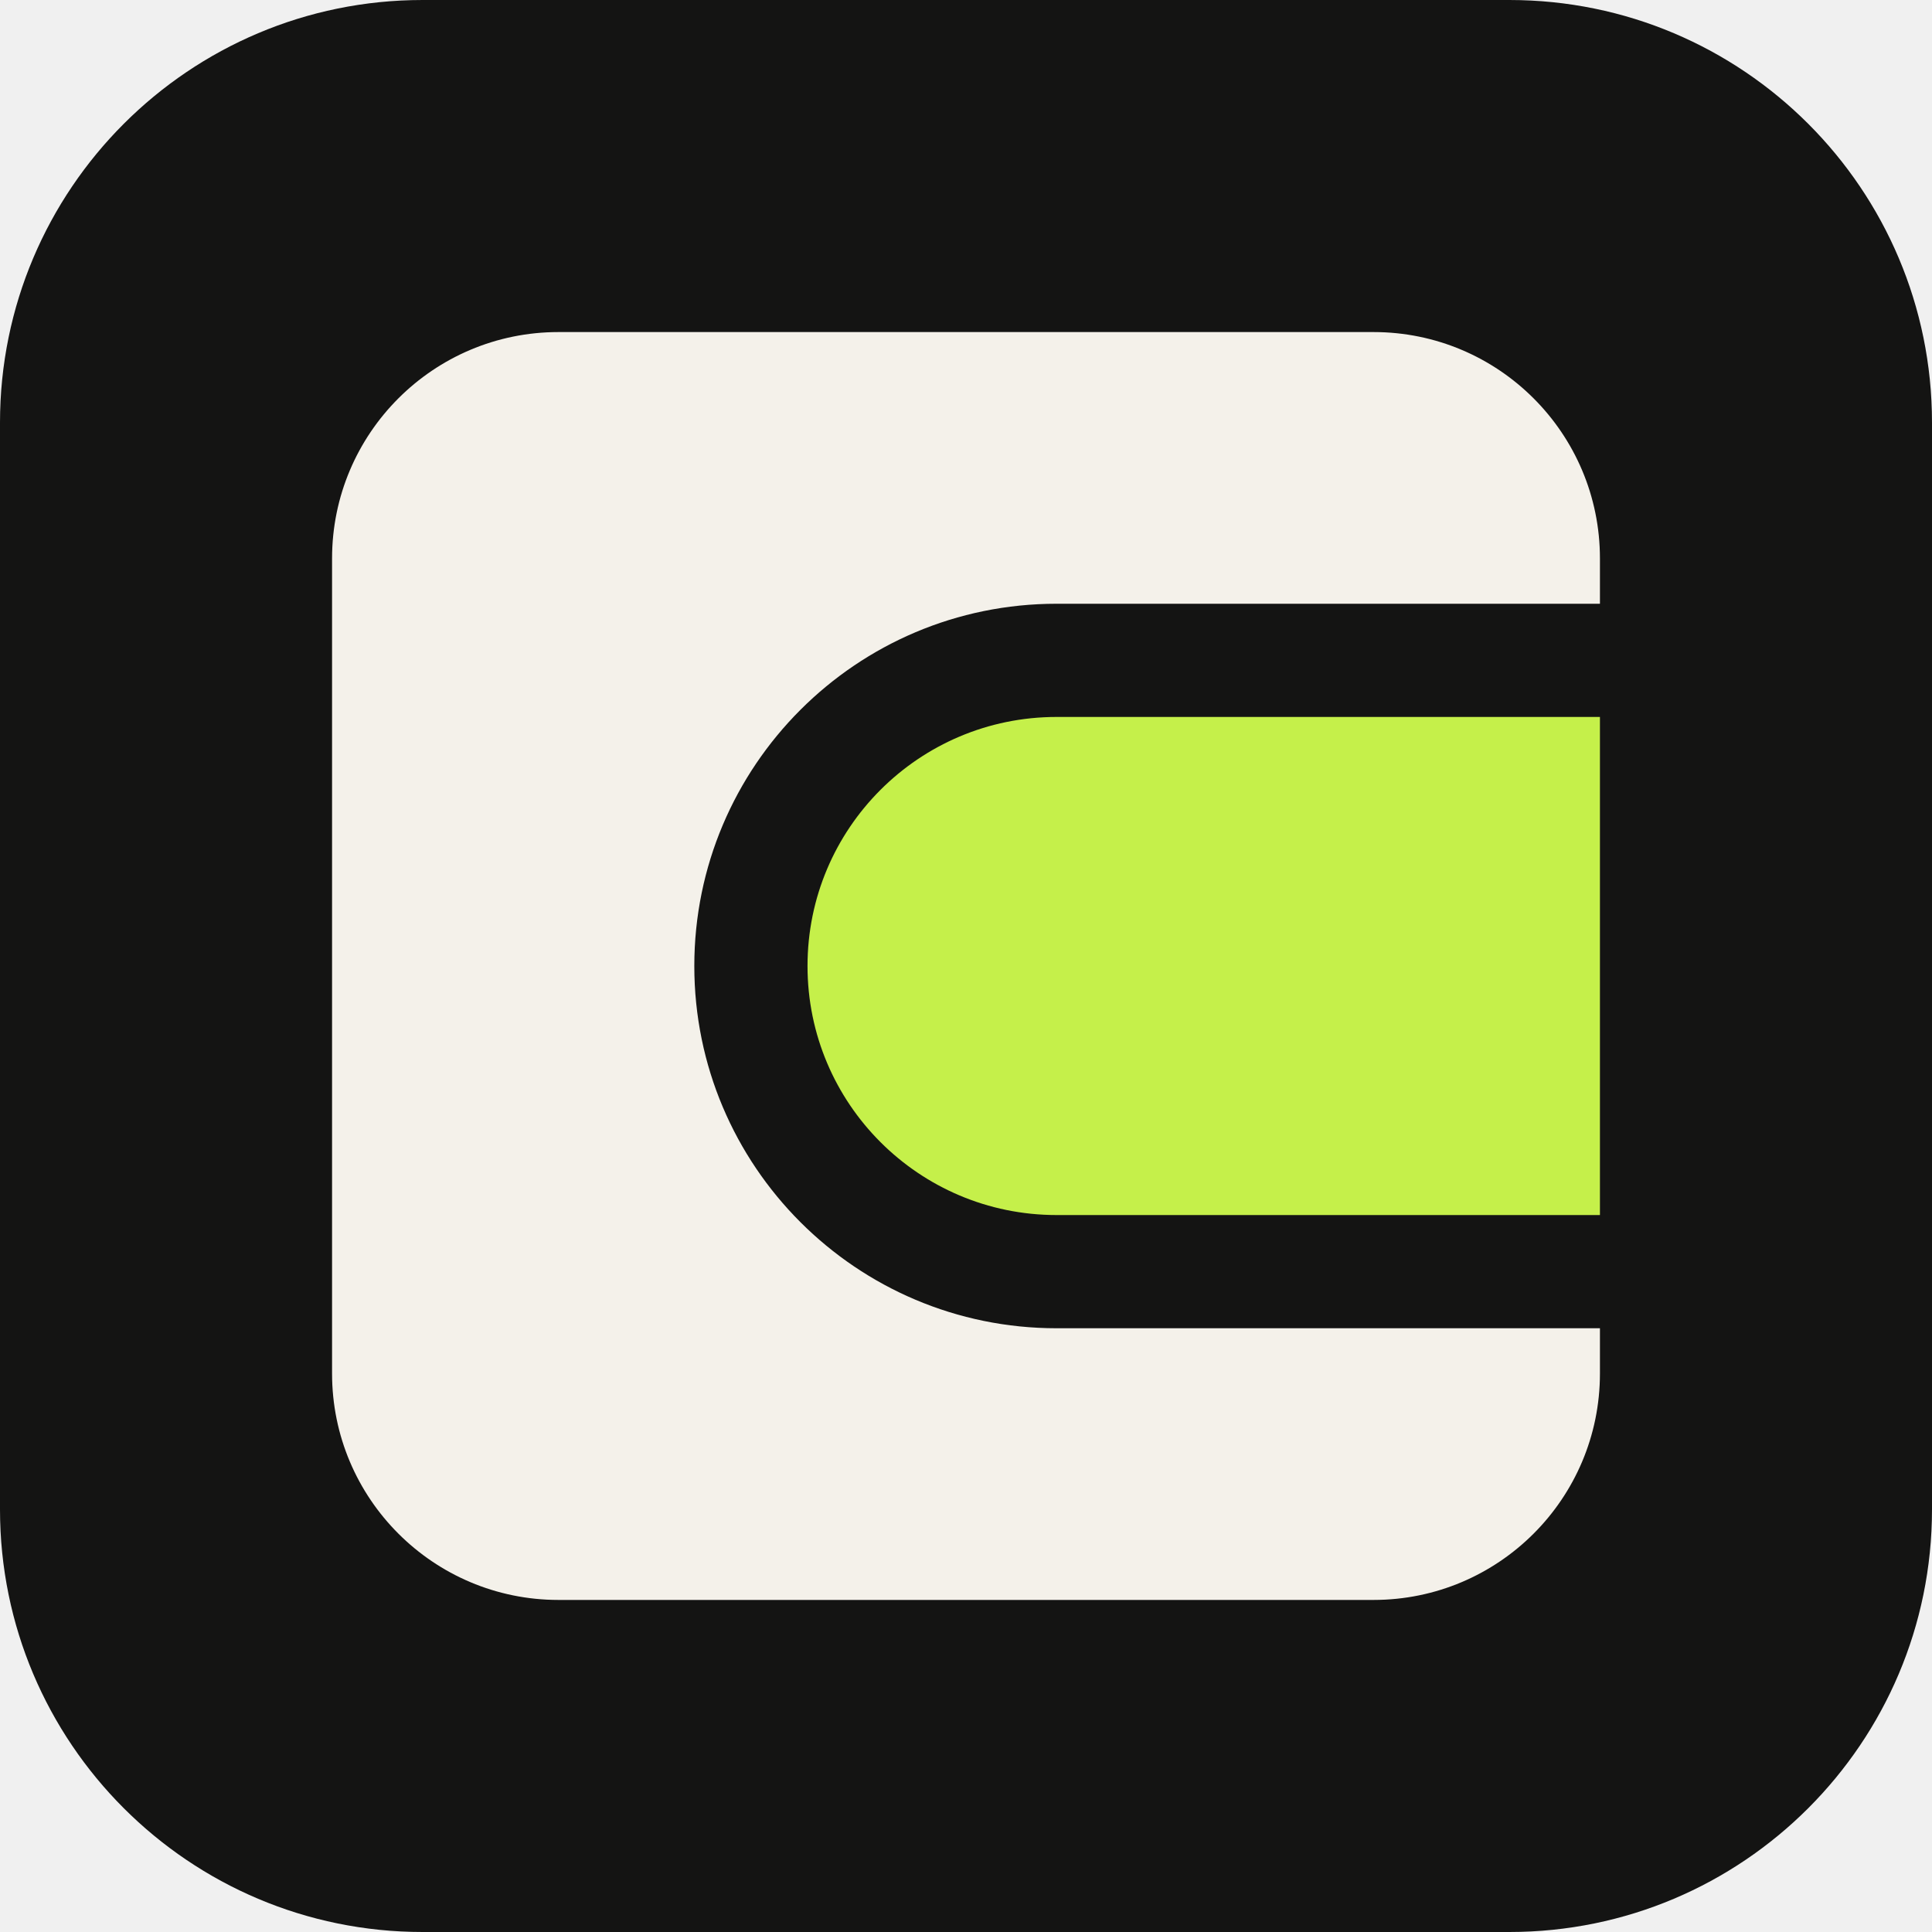
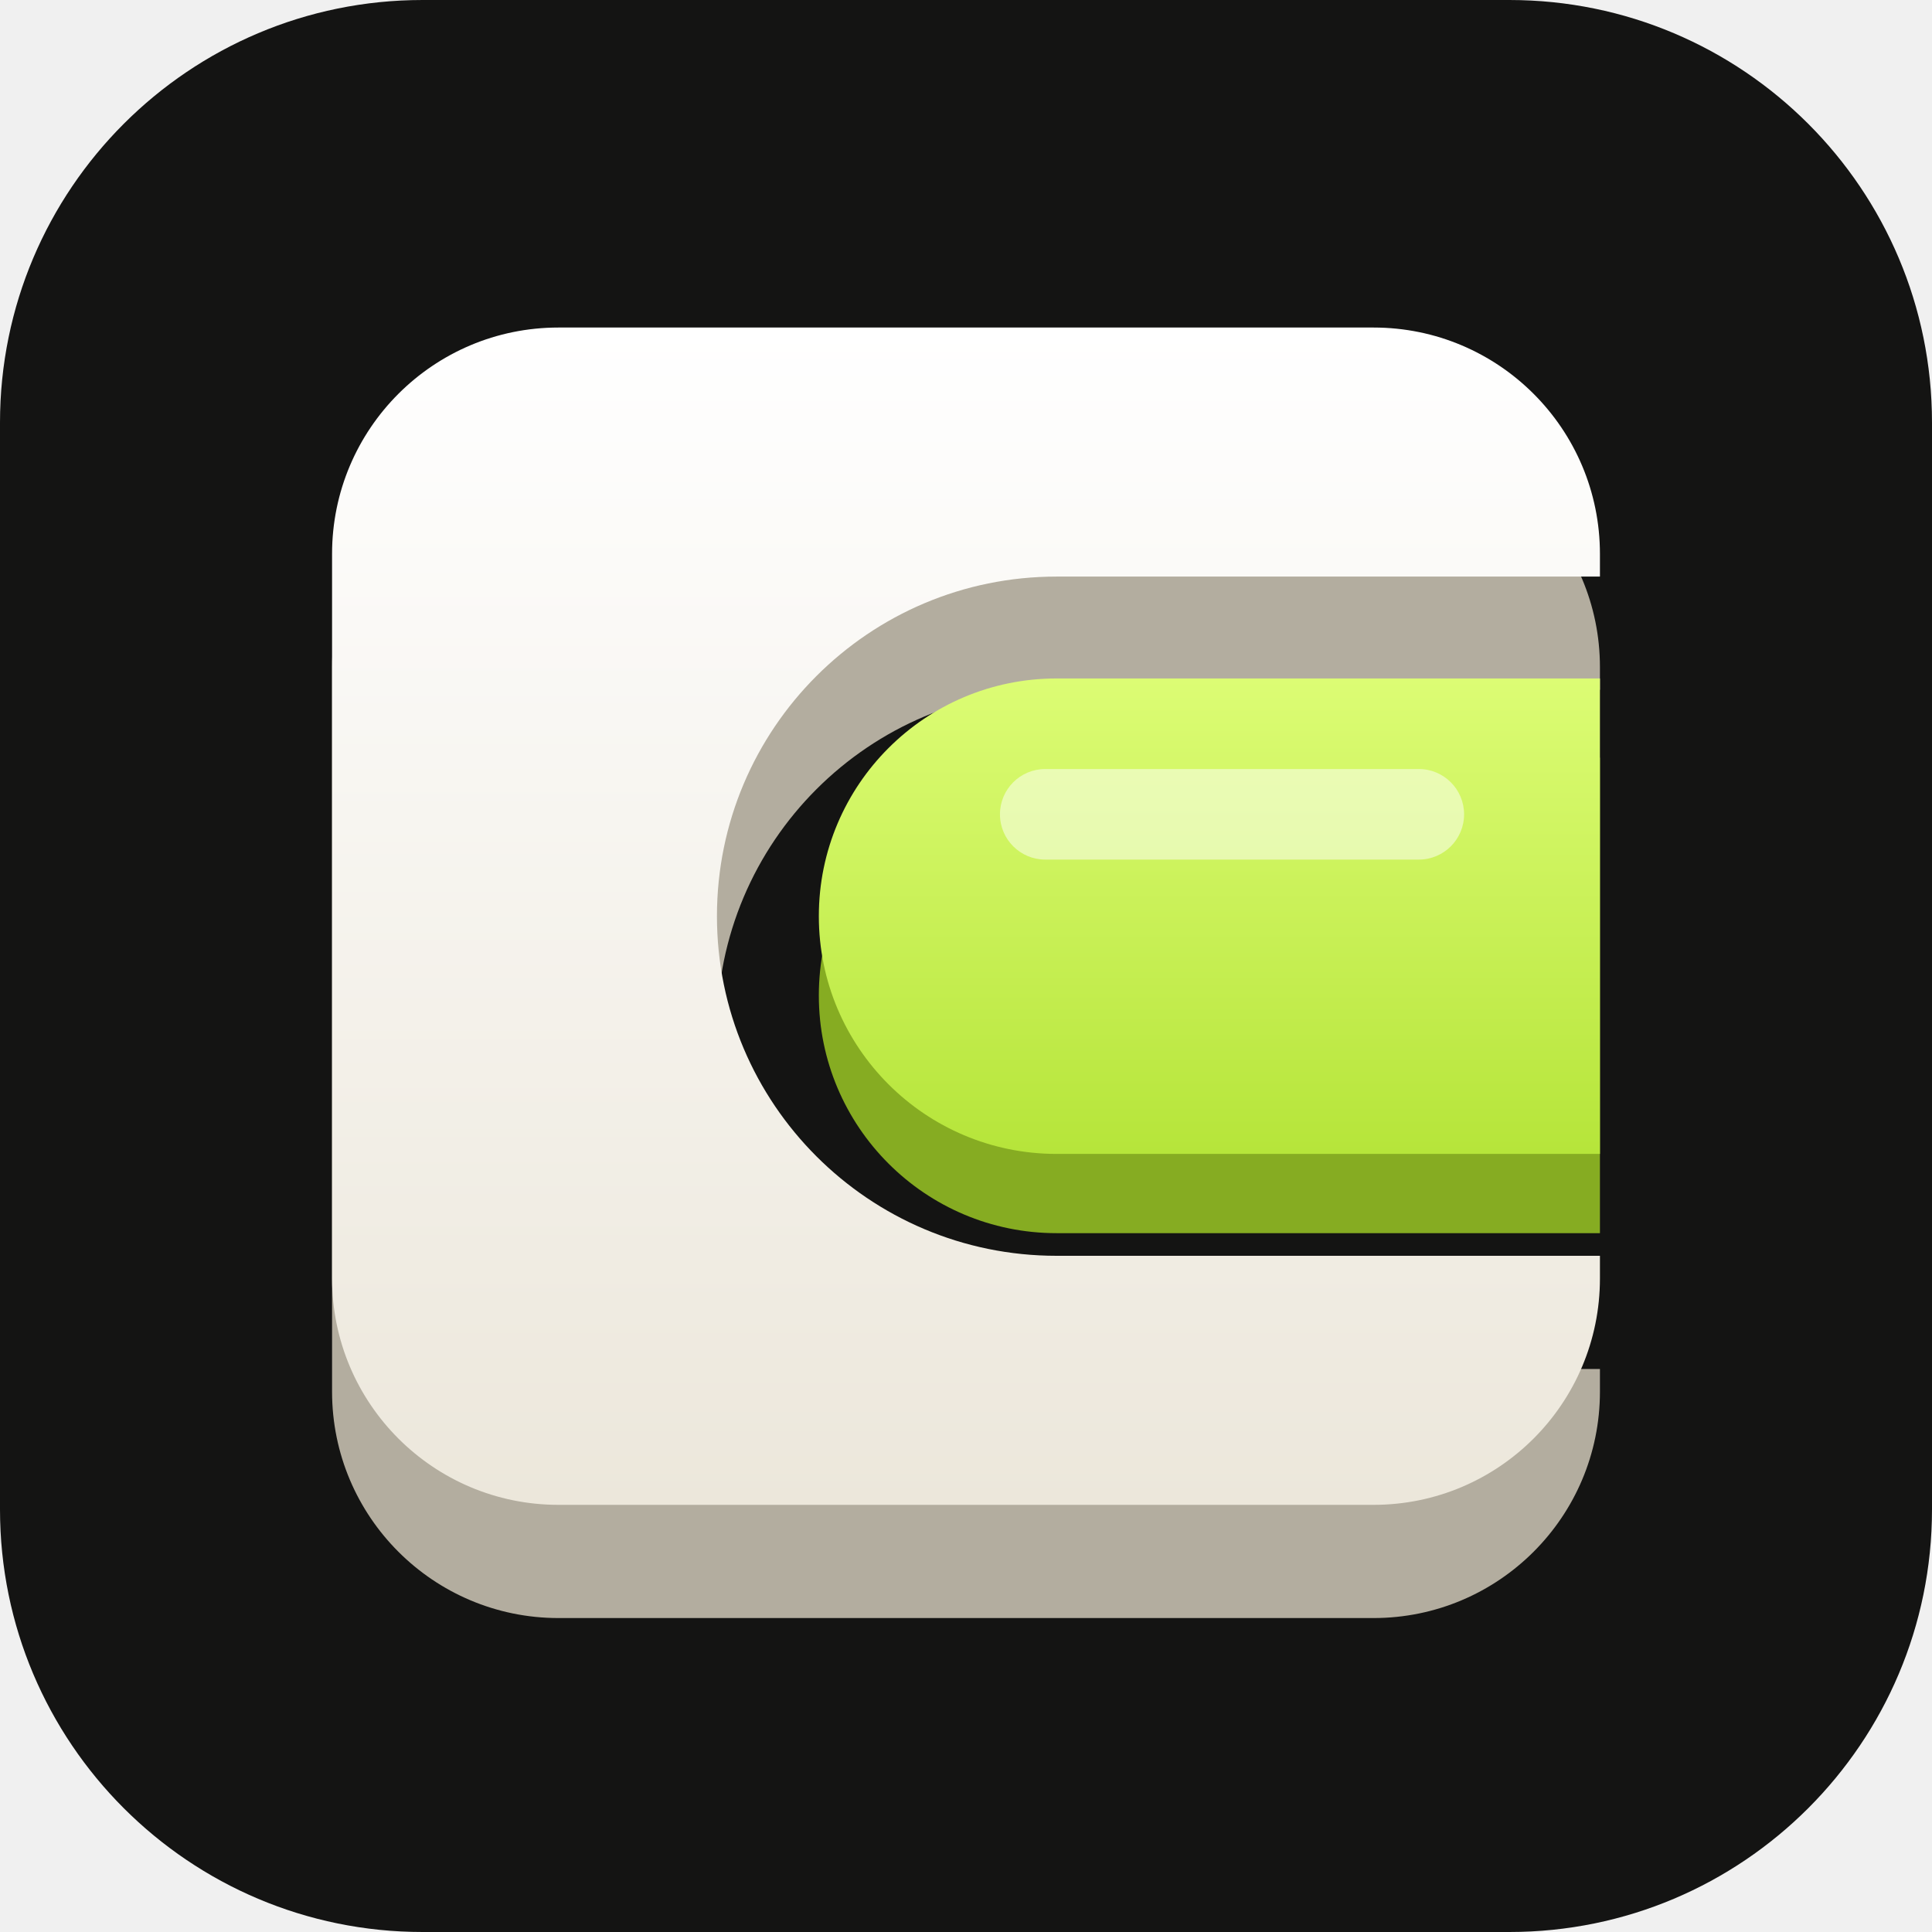
<svg xmlns="http://www.w3.org/2000/svg" viewBox="0 0 64 64">
  <rect width="64" height="64" rx="14" fill="#141413" />
-   <g transform="translate(8 8) scale(.75)">
-     <path fill="#f4f1ea" d="M14 4H50A10 10 0 0 1 60 14V16H36A16 16 0 0 0 36 48H60V50A10 10 0 0 1 50 60H14A10 10 0 0 1 4 50V14A10 10 0 0 1 14 4Z" />
-     <path fill="#c5f04a" d="M60 21H36A11 11 0 0 0 36 43H60Z" />
+   <g transform="translate(8 8.6) scale(.75)">
+     <defs>
+       <linearGradient id="cl-b" x1="0" y1="0" x2="0" y2="1">
+         <stop offset="0" stop-color="#ffffff" />
+         <stop offset="1" stop-color="#ece7db" />
+       </linearGradient>
+       <linearGradient id="cl-l" x1="0" y1="0" x2="0" y2="1">
+         <stop offset="0" stop-color="#dcfc74" />
+         <stop offset="1" stop-color="#b6e53a" />
+       </linearGradient>
+     </defs>
+     <path fill="#b3ad9f" transform="translate(0 5)" d="M14 3H50A10 10 0 0 1 60 13V14H36A15 15 0 0 0 36 44H60V45A10 10 0 0 1 50 55H14A10 10 0 0 1 4 45V13A10 10 0 0 1 14 3Z" />
+     <path fill="url(#cl-b)" d="M14 3H50A10 10 0 0 1 60 13V14H36A15 15 0 0 0 36 44H60V45A10 10 0 0 1 50 55H14A10 10 0 0 1 4 45V13A10 10 0 0 1 14 3Z" />
+     <g class="cl-ficha">
+       <path fill="#86ac22" transform="translate(0 3.5)" d="M60 18.5H36A10.5 10.5 0 0 0 36 39.5H60Z" />
+       <path fill="url(#cl-l)" d="M60 18.5H36A10.5 10.5 0 0 0 36 39.5H60Z" />
+       <path class="cl-brillo" fill="#fff" opacity=".5" d="M35.5 22.5H52a2 2 0 0 1 0 4H35.5a2 2 0 0 1 0-4Z" />
+     </g>
  </g>
</svg>
